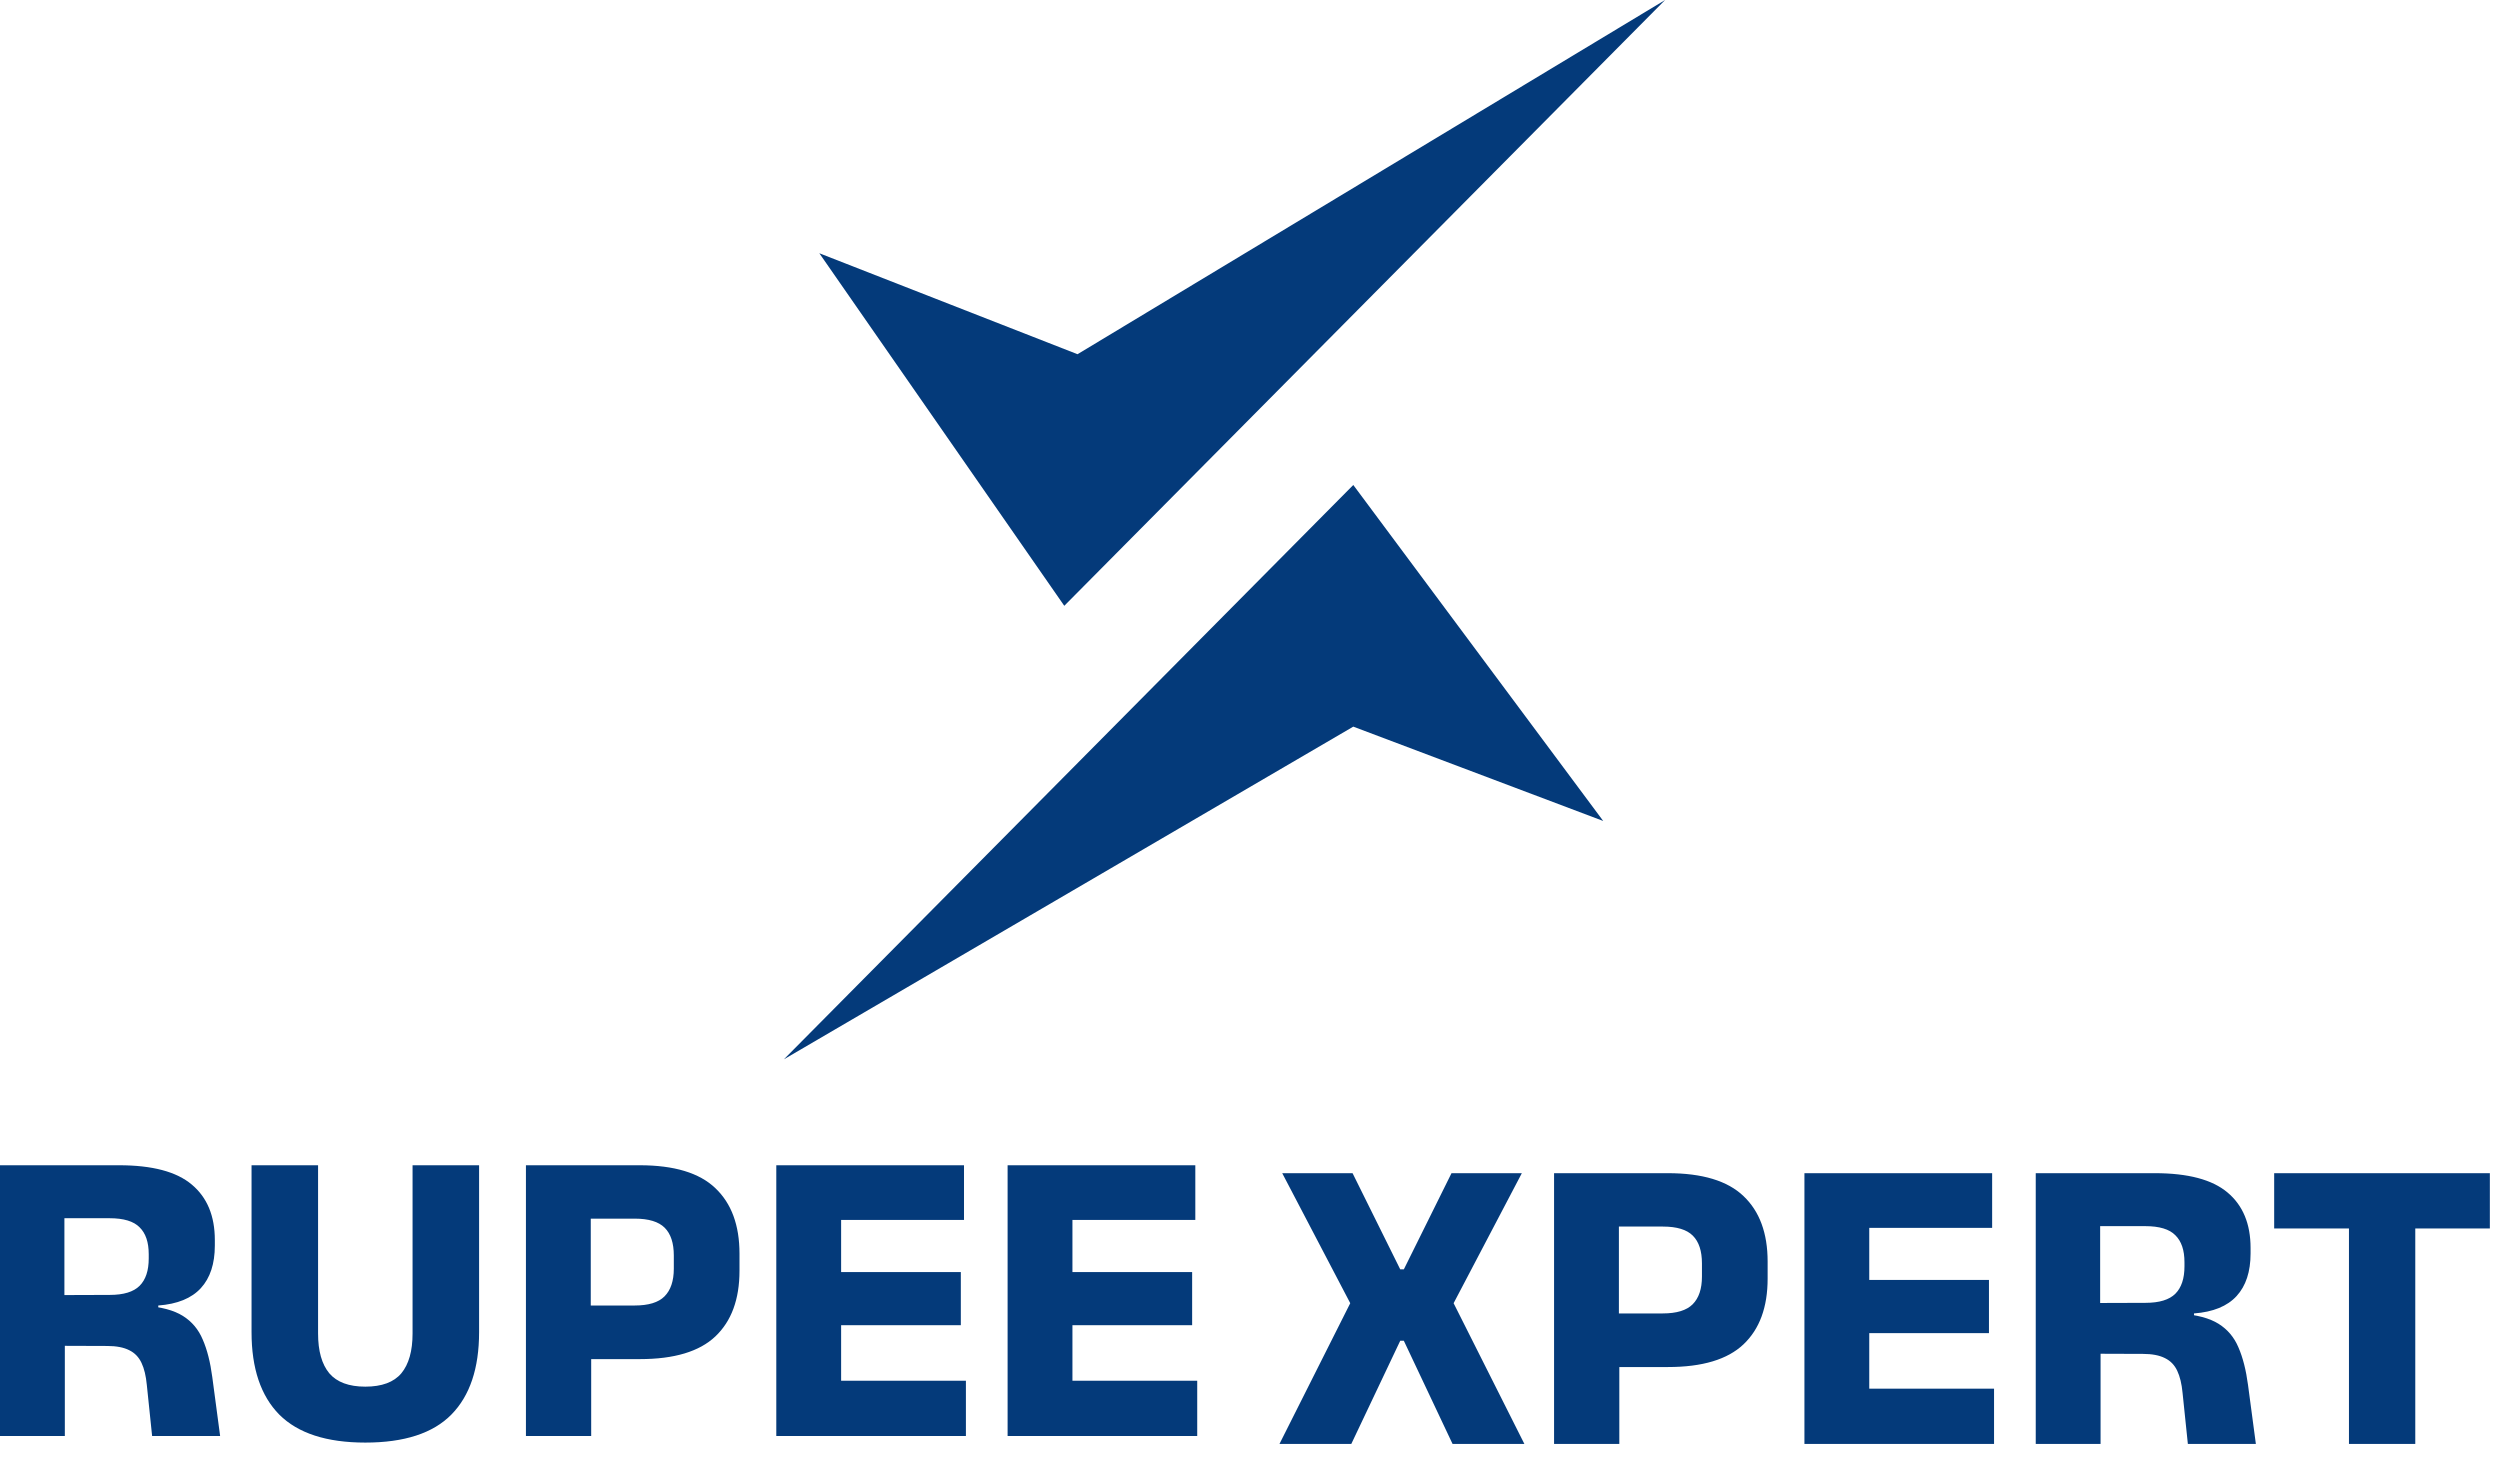
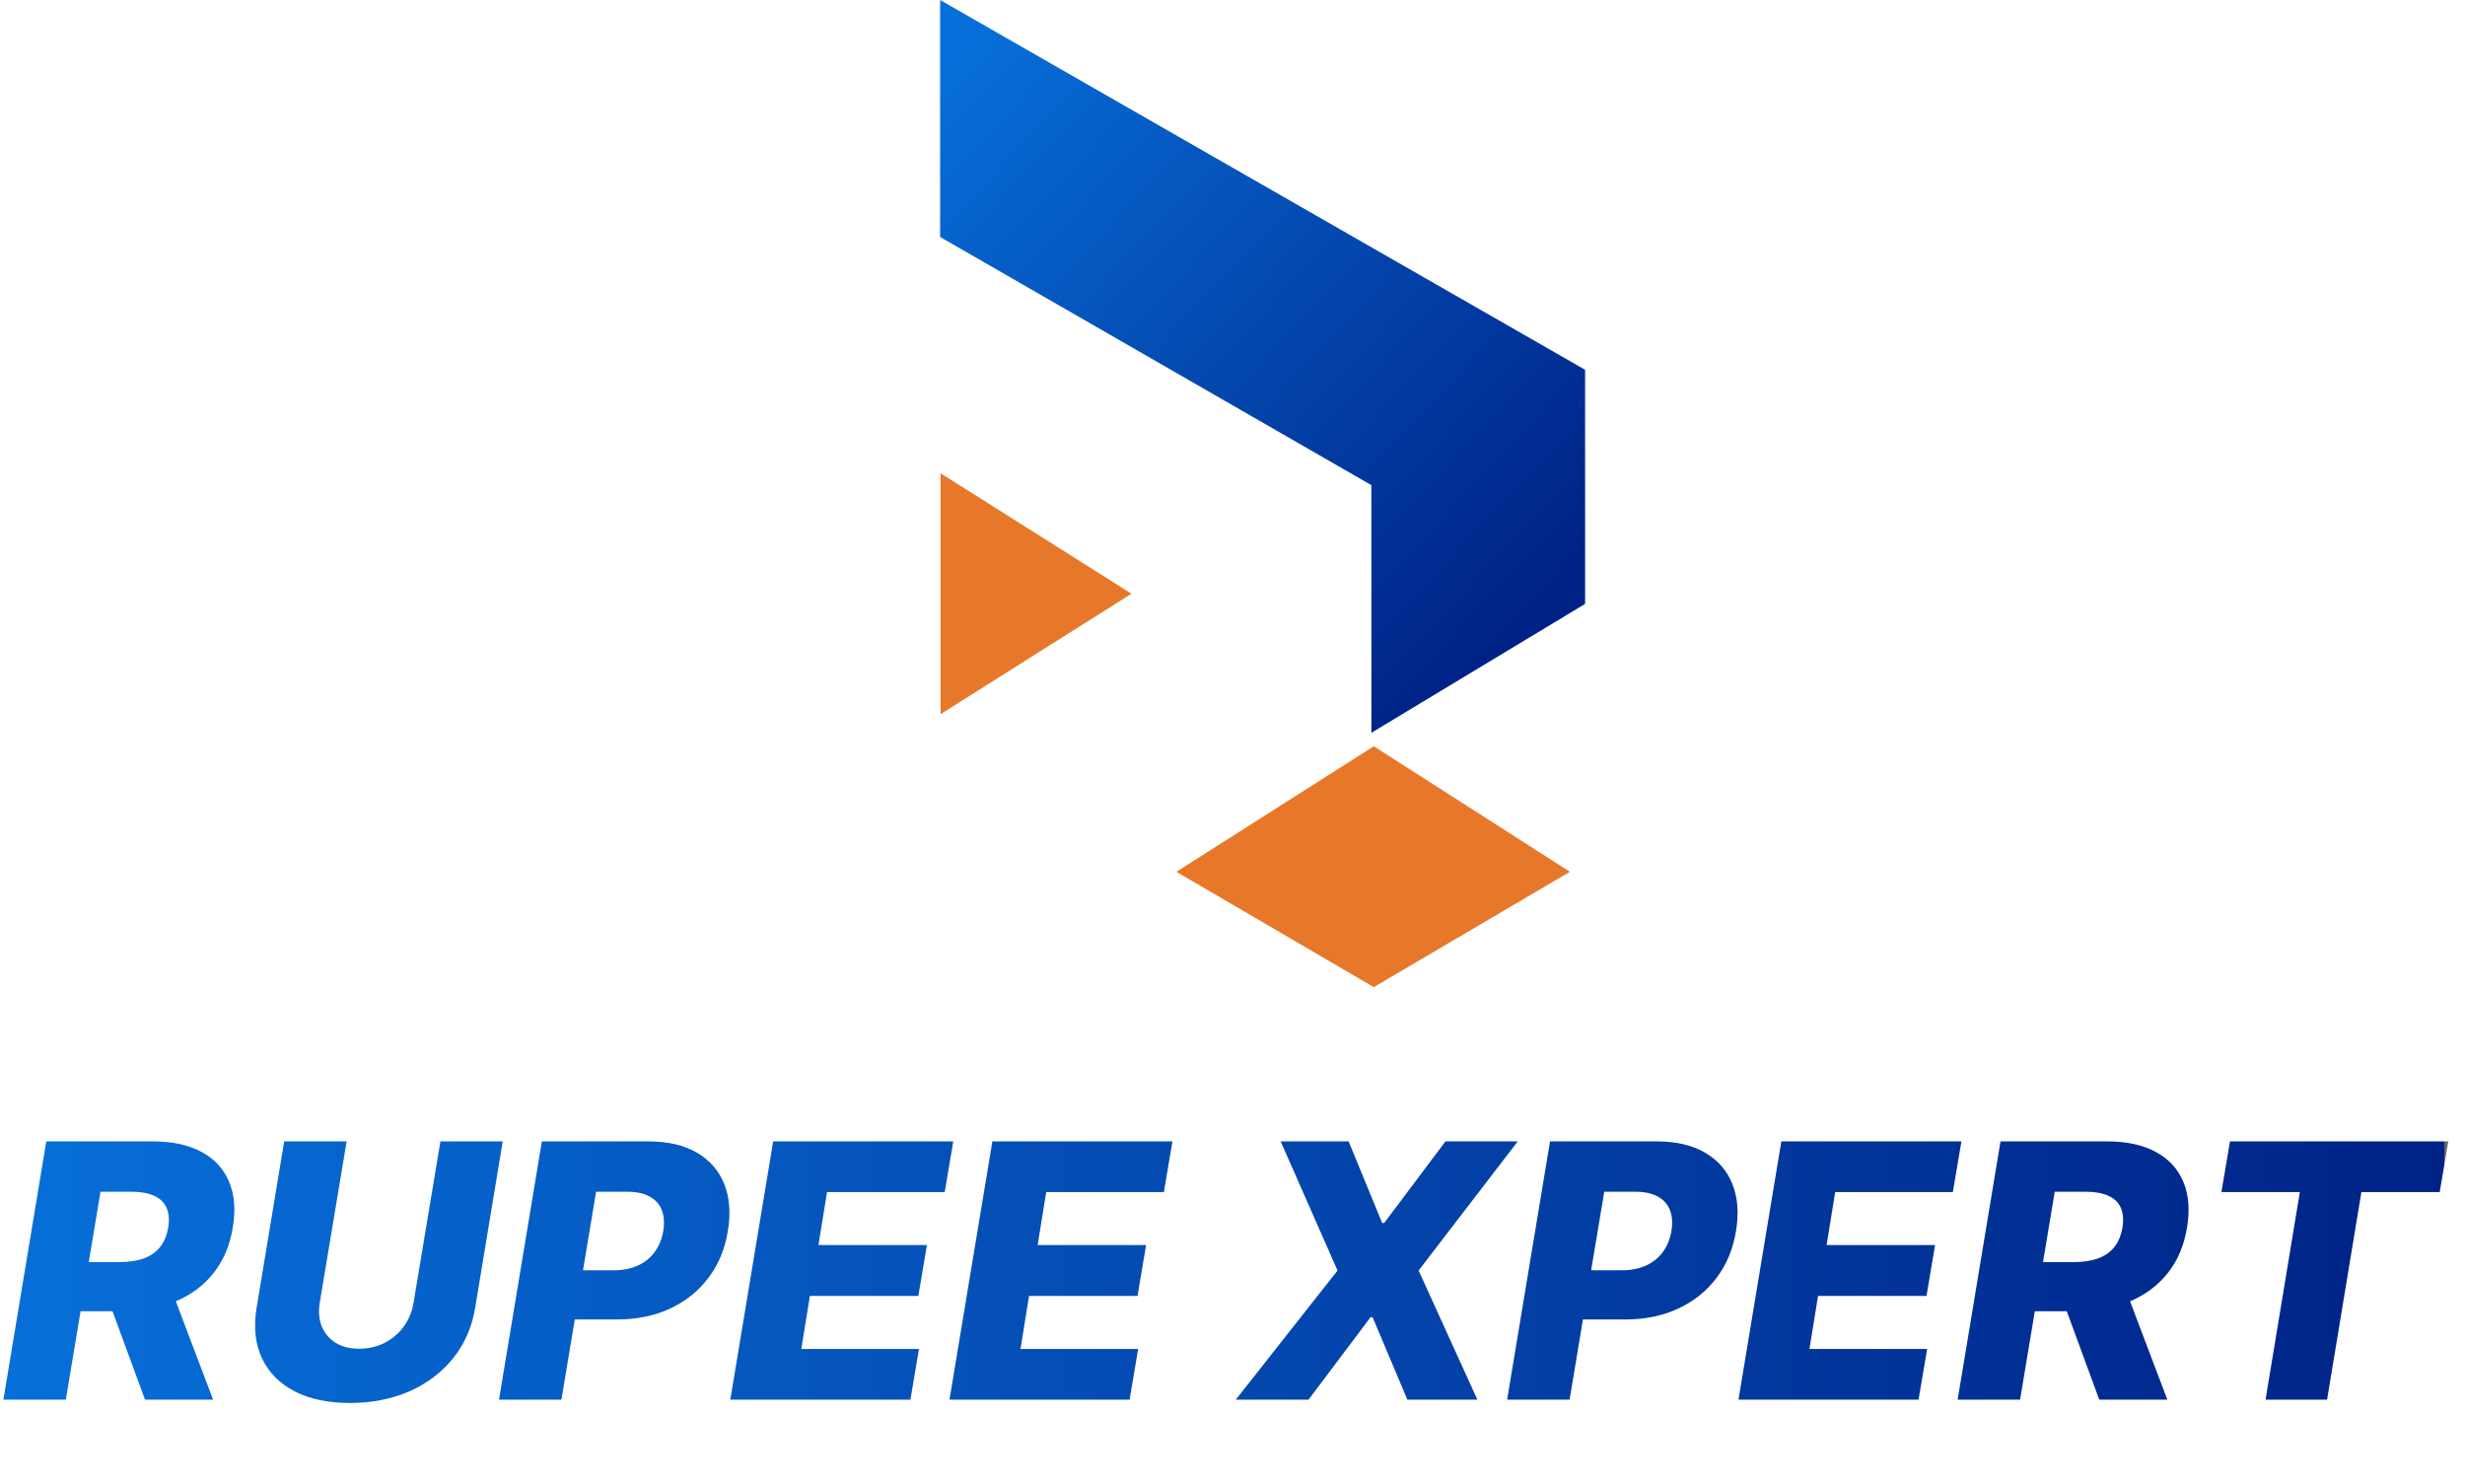
- <svg xmlns="http://www.w3.org/2000/svg" width="118" height="69" viewBox="0 0 118 69" fill="none">
-   <path d="M7.18 67.78L6.93 65.37C6.89 64.943 6.807 64.597 6.68 64.33C6.553 64.057 6.36 63.857 6.1 63.73C5.84 63.597 5.493 63.53 5.06 63.53L2.17 63.52V61.13L5.18 61.12C5.833 61.12 6.303 60.977 6.59 60.69C6.877 60.403 7.02 59.973 7.02 59.4V59.2C7.02 58.633 6.877 58.21 6.59 57.93C6.31 57.643 5.837 57.5 5.17 57.5H2.15V55H5.62C7.187 55 8.33 55.303 9.05 55.91C9.777 56.517 10.14 57.39 10.14 58.53V58.79C10.14 59.65 9.92 60.32 9.48 60.8C9.04 61.28 8.37 61.553 7.47 61.62V62.06L6.83 61.63C7.603 61.683 8.203 61.843 8.63 62.11C9.057 62.377 9.37 62.75 9.57 63.23C9.777 63.703 9.927 64.293 10.02 65L10.39 67.78H7.18ZM0 67.78V55H3.04V61.99L3.06 63.15V67.78H0ZM17.243 68.09C15.416 68.09 14.063 67.65 13.183 66.77C12.309 65.883 11.873 64.587 11.873 62.88V55H15.013V62.94C15.013 63.767 15.189 64.393 15.543 64.82C15.903 65.24 16.469 65.45 17.243 65.45C18.023 65.45 18.589 65.24 18.943 64.82C19.296 64.393 19.473 63.767 19.473 62.94V55H22.613V62.88C22.613 64.587 22.176 65.883 21.303 66.77C20.436 67.65 19.083 68.09 17.243 68.09ZM26.924 64.15V61.62H29.954C30.608 61.62 31.078 61.477 31.364 61.19C31.657 60.897 31.804 60.46 31.804 59.88V59.26C31.804 58.673 31.661 58.237 31.374 57.95C31.087 57.663 30.617 57.52 29.964 57.52H26.914V55H30.194C31.821 55 33.011 55.36 33.764 56.08C34.524 56.8 34.904 57.83 34.904 59.17V59.98C34.904 61.327 34.524 62.36 33.764 63.08C33.011 63.793 31.824 64.15 30.204 64.15H26.924ZM24.824 67.78V55H27.884V62.33L27.904 63.75V67.78H24.824ZM36.641 67.78V55H39.701V67.78H36.641ZM37.551 67.78V65.17H45.591V67.78H37.551ZM38.431 62.55V60.04H45.351V62.55H38.431ZM37.541 57.58V55H45.501V57.58H37.541ZM47.559 67.78V55H50.619V67.78H47.559ZM48.469 67.78V65.17H56.509V67.78H48.469ZM49.349 62.55V60.04H56.269V62.55H49.349ZM48.459 57.58V55H56.419V57.58H48.459Z" fill="#043A7A" />
-   <path d="M60.391 68.154L63.901 61.174V61.834L60.521 55.374H63.841L66.091 59.914H66.261L68.511 55.374H71.831L68.441 61.834V61.174L71.951 68.154H68.561L66.261 63.284H66.091L63.781 68.154H60.391ZM75.452 64.524V61.994H78.482C79.136 61.994 79.606 61.85 79.892 61.564C80.186 61.27 80.332 60.834 80.332 60.254V59.634C80.332 59.047 80.189 58.611 79.902 58.324C79.616 58.037 79.146 57.894 78.492 57.894H75.442V55.374H78.722C80.349 55.374 81.539 55.734 82.292 56.454C83.052 57.174 83.432 58.204 83.432 59.544V60.354C83.432 61.7 83.052 62.734 82.292 63.454C81.539 64.167 80.352 64.524 78.732 64.524H75.452ZM73.352 68.154V55.374H76.412V62.704L76.432 64.124V68.154H73.352ZM85.169 68.154V55.374H88.229V68.154H85.169ZM86.079 68.154V65.544H94.119V68.154H86.079ZM86.959 62.924V60.414H93.879V62.924H86.959ZM86.069 57.954V55.374H94.029V57.954H86.069ZM103.267 68.154L103.017 65.744C102.977 65.317 102.893 64.971 102.767 64.704C102.64 64.43 102.447 64.231 102.187 64.104C101.927 63.971 101.58 63.904 101.147 63.904L98.257 63.894V61.504L101.267 61.494C101.92 61.494 102.39 61.35 102.677 61.064C102.963 60.777 103.107 60.347 103.107 59.774V59.574C103.107 59.007 102.963 58.584 102.677 58.304C102.397 58.017 101.923 57.874 101.257 57.874H98.237V55.374H101.707C103.273 55.374 104.417 55.677 105.137 56.284C105.863 56.891 106.227 57.764 106.227 58.904V59.164C106.227 60.024 106.007 60.694 105.567 61.174C105.127 61.654 104.457 61.927 103.557 61.994V62.434L102.917 62.004C103.69 62.057 104.29 62.217 104.717 62.484C105.143 62.751 105.457 63.124 105.657 63.604C105.863 64.077 106.013 64.667 106.107 65.374L106.477 68.154H103.267ZM96.087 68.154V55.374H99.127V62.364L99.147 63.524V68.154H96.087ZM110.871 68.154V55.974H114.001V68.154H110.871ZM107.341 57.984V55.374H117.521V57.984H107.341Z" fill="#043A7A" />
-   <path d="M50.859 16.719L38.672 11.953L50.234 28.594L78.593 0L50.859 16.719Z" fill="#043A7A" />
-   <path d="M75.672 38.75L63.875 22.891L37 50L63.875 34.297L75.672 38.75Z" fill="#043A7A" />
+ <svg xmlns="http://www.w3.org/2000/svg" width="118" height="71" viewBox="0 0 118 71" fill="none">
+   <path d="M65.763 35.722L75.152 41.73L65.763 47.252L56.314 41.731L65.763 35.722Z" fill="#E77829" />
+   <path d="M54.164 28.42L45.024 34.186V22.653L54.164 28.42Z" fill="#E77829" />
+   <path d="M45.004 0L75.879 17.701L75.879 28.907L65.648 35.078L65.648 23.223L45.004 11.344L45.004 0Z" fill="url(#paint0_linear_3_79)" />
+   <path d="M0.163 67L2.216 54.636H7.323C8.248 54.636 9.021 54.803 9.641 55.137C10.261 55.467 10.701 55.942 10.963 56.562C11.225 57.178 11.285 57.908 11.144 58.754C11.007 59.607 10.701 60.333 10.227 60.933C9.756 61.529 9.148 61.983 8.403 62.297C7.663 62.611 6.822 62.768 5.88 62.768H2.65L3.049 60.414H5.723C6.17 60.414 6.556 60.355 6.882 60.239C7.208 60.118 7.468 59.937 7.661 59.695C7.858 59.45 7.989 59.136 8.053 58.754C8.114 58.371 8.085 58.055 7.969 57.806C7.856 57.552 7.657 57.363 7.371 57.238C7.089 57.109 6.727 57.045 6.284 57.045H4.811L3.151 67H0.163ZM8.059 61.349L10.202 67H6.942L4.866 61.349H8.059ZM21.084 54.636H24.066L22.744 62.611C22.591 63.533 22.239 64.336 21.688 65.02C21.14 65.7 20.442 66.227 19.593 66.602C18.744 66.972 17.798 67.157 16.756 67.157C15.709 67.157 14.826 66.972 14.105 66.602C13.385 66.227 12.864 65.7 12.542 65.02C12.22 64.336 12.133 63.533 12.282 62.611L13.604 54.636H16.593L15.307 62.352C15.238 62.778 15.27 63.158 15.403 63.492C15.54 63.823 15.761 64.084 16.067 64.277C16.373 64.466 16.747 64.561 17.19 64.561C17.637 64.561 18.045 64.466 18.416 64.277C18.786 64.084 19.092 63.823 19.333 63.492C19.575 63.158 19.73 62.778 19.798 62.352L21.084 54.636ZM23.887 67L25.939 54.636H31.046C31.972 54.636 32.743 54.816 33.359 55.174C33.974 55.532 34.411 56.033 34.669 56.677C34.926 57.321 34.984 58.067 34.844 58.916C34.707 59.774 34.399 60.52 33.92 61.156C33.445 61.792 32.833 62.285 32.085 62.635C31.336 62.985 30.485 63.16 29.531 63.16H26.386L26.778 60.806H29.374C29.829 60.806 30.221 60.728 30.551 60.571C30.885 60.414 31.153 60.194 31.354 59.913C31.555 59.631 31.688 59.299 31.753 58.916C31.813 58.534 31.789 58.204 31.68 57.926C31.572 57.645 31.377 57.427 31.095 57.275C30.817 57.122 30.455 57.045 30.008 57.045H28.535L26.875 67H23.887ZM34.96 67L37.012 54.636H45.633L45.223 57.063H39.59L39.18 59.599H44.371L43.961 62.032H38.769L38.359 64.573H43.991L43.581 67H34.96ZM45.452 67L47.505 54.636H56.125L55.715 57.063H50.082L49.672 59.599H54.864L54.453 62.032H49.261L48.851 64.573H54.483L54.073 67H45.452ZM64.559 54.636L66.165 58.542H66.261L69.195 54.636H72.654L67.909 60.818L70.723 67H67.372L65.706 63.052H65.609L62.639 67H59.156L64.028 60.818L61.305 54.636H64.559ZM72.147 67L74.2 54.636H79.307C80.233 54.636 81.004 54.816 81.619 55.174C82.235 55.532 82.672 56.033 82.929 56.677C83.187 57.321 83.245 58.067 83.104 58.916C82.968 59.774 82.66 60.52 82.181 61.156C81.706 61.792 81.094 62.285 80.346 62.635C79.597 62.985 78.746 63.16 77.792 63.16H74.647L75.039 60.806H77.635C78.09 60.806 78.482 60.728 78.812 60.571C79.146 60.414 79.414 60.194 79.615 59.913C79.816 59.631 79.949 59.299 80.013 58.916C80.074 58.534 80.05 58.204 79.941 57.926C79.832 57.645 79.637 57.427 79.356 57.275C79.078 57.122 78.716 57.045 78.269 57.045H76.796L75.136 67H72.147ZM83.221 67L85.273 54.636H93.894L93.483 57.063H87.851L87.44 59.599H92.632L92.222 62.032H87.03L86.619 64.573H92.252L91.841 67H83.221ZM93.713 67L95.765 54.636H100.873C101.798 54.636 102.571 54.803 103.191 55.137C103.811 55.467 104.251 55.942 104.513 56.562C104.774 57.178 104.835 57.908 104.694 58.754C104.557 59.607 104.251 60.333 103.776 60.933C103.305 61.529 102.698 61.983 101.953 62.297C101.213 62.611 100.372 62.768 99.43 62.768H96.2L96.599 60.414H99.273C99.719 60.414 100.106 60.355 100.432 60.239C100.758 60.118 101.017 59.937 101.211 59.695C101.408 59.45 101.539 59.136 101.603 58.754C101.663 58.371 101.635 58.055 101.519 57.806C101.406 57.552 101.207 57.363 100.921 57.238C100.639 57.109 100.277 57.045 99.834 57.045H98.361L96.701 67H93.713ZM101.609 61.349L103.752 67H100.492L98.416 61.349H101.609ZM106.339 57.063L106.75 54.636H117.199L116.789 57.063H113.04L111.398 67H108.452L110.094 57.063H106.339Z" fill="url(#paint1_linear_3_79)" />
+   <defs>
+     <linearGradient id="paint0_linear_3_79" x1="44.744" y1="3.735" x2="72.677" y2="29.719" gradientUnits="userSpaceOnUse">
+       <stop stop-color="#076FD9" />
+       <stop offset="1" stop-color="#002286" />
+     </linearGradient>
+     <linearGradient id="paint1_linear_3_79" x1="0" y1="60.5" x2="117" y2="60.5" gradientUnits="userSpaceOnUse">
+       <stop stop-color="#076FD9" />
+       <stop offset="1" stop-color="#002286" />
+       <stop offset="1" stop-color="#666666" />
+     </linearGradient>
+   </defs>
</svg>
